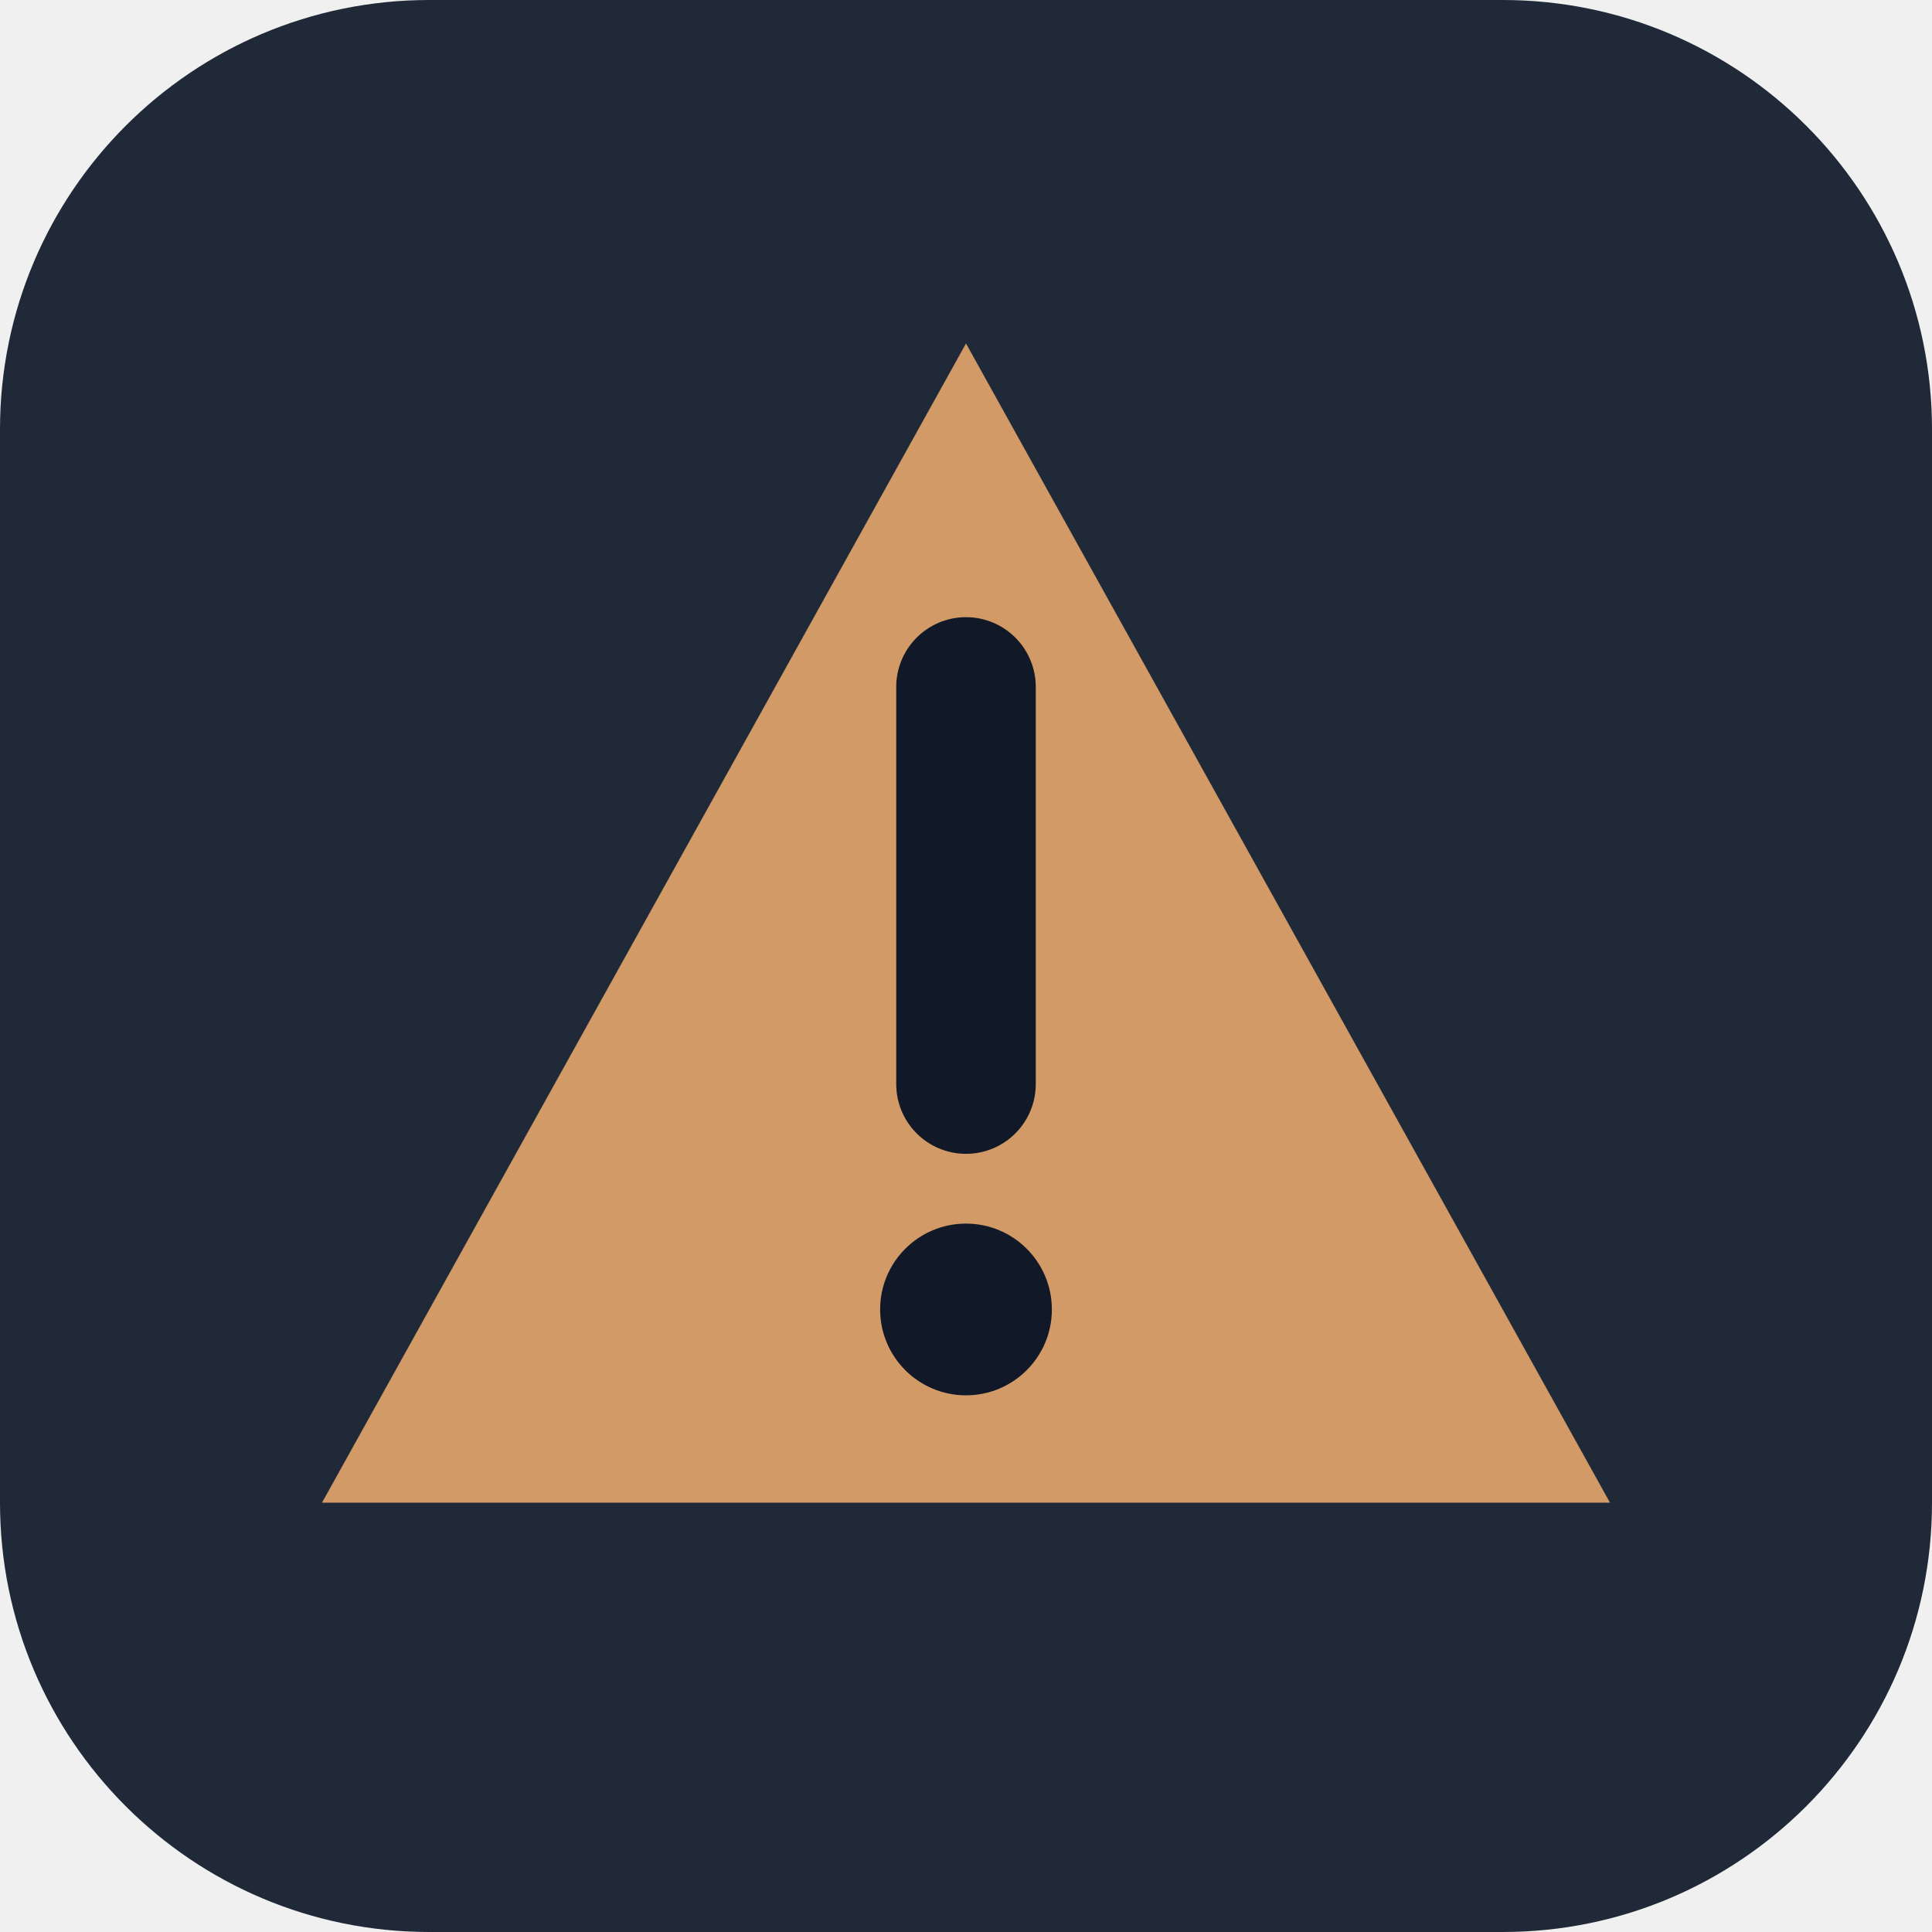
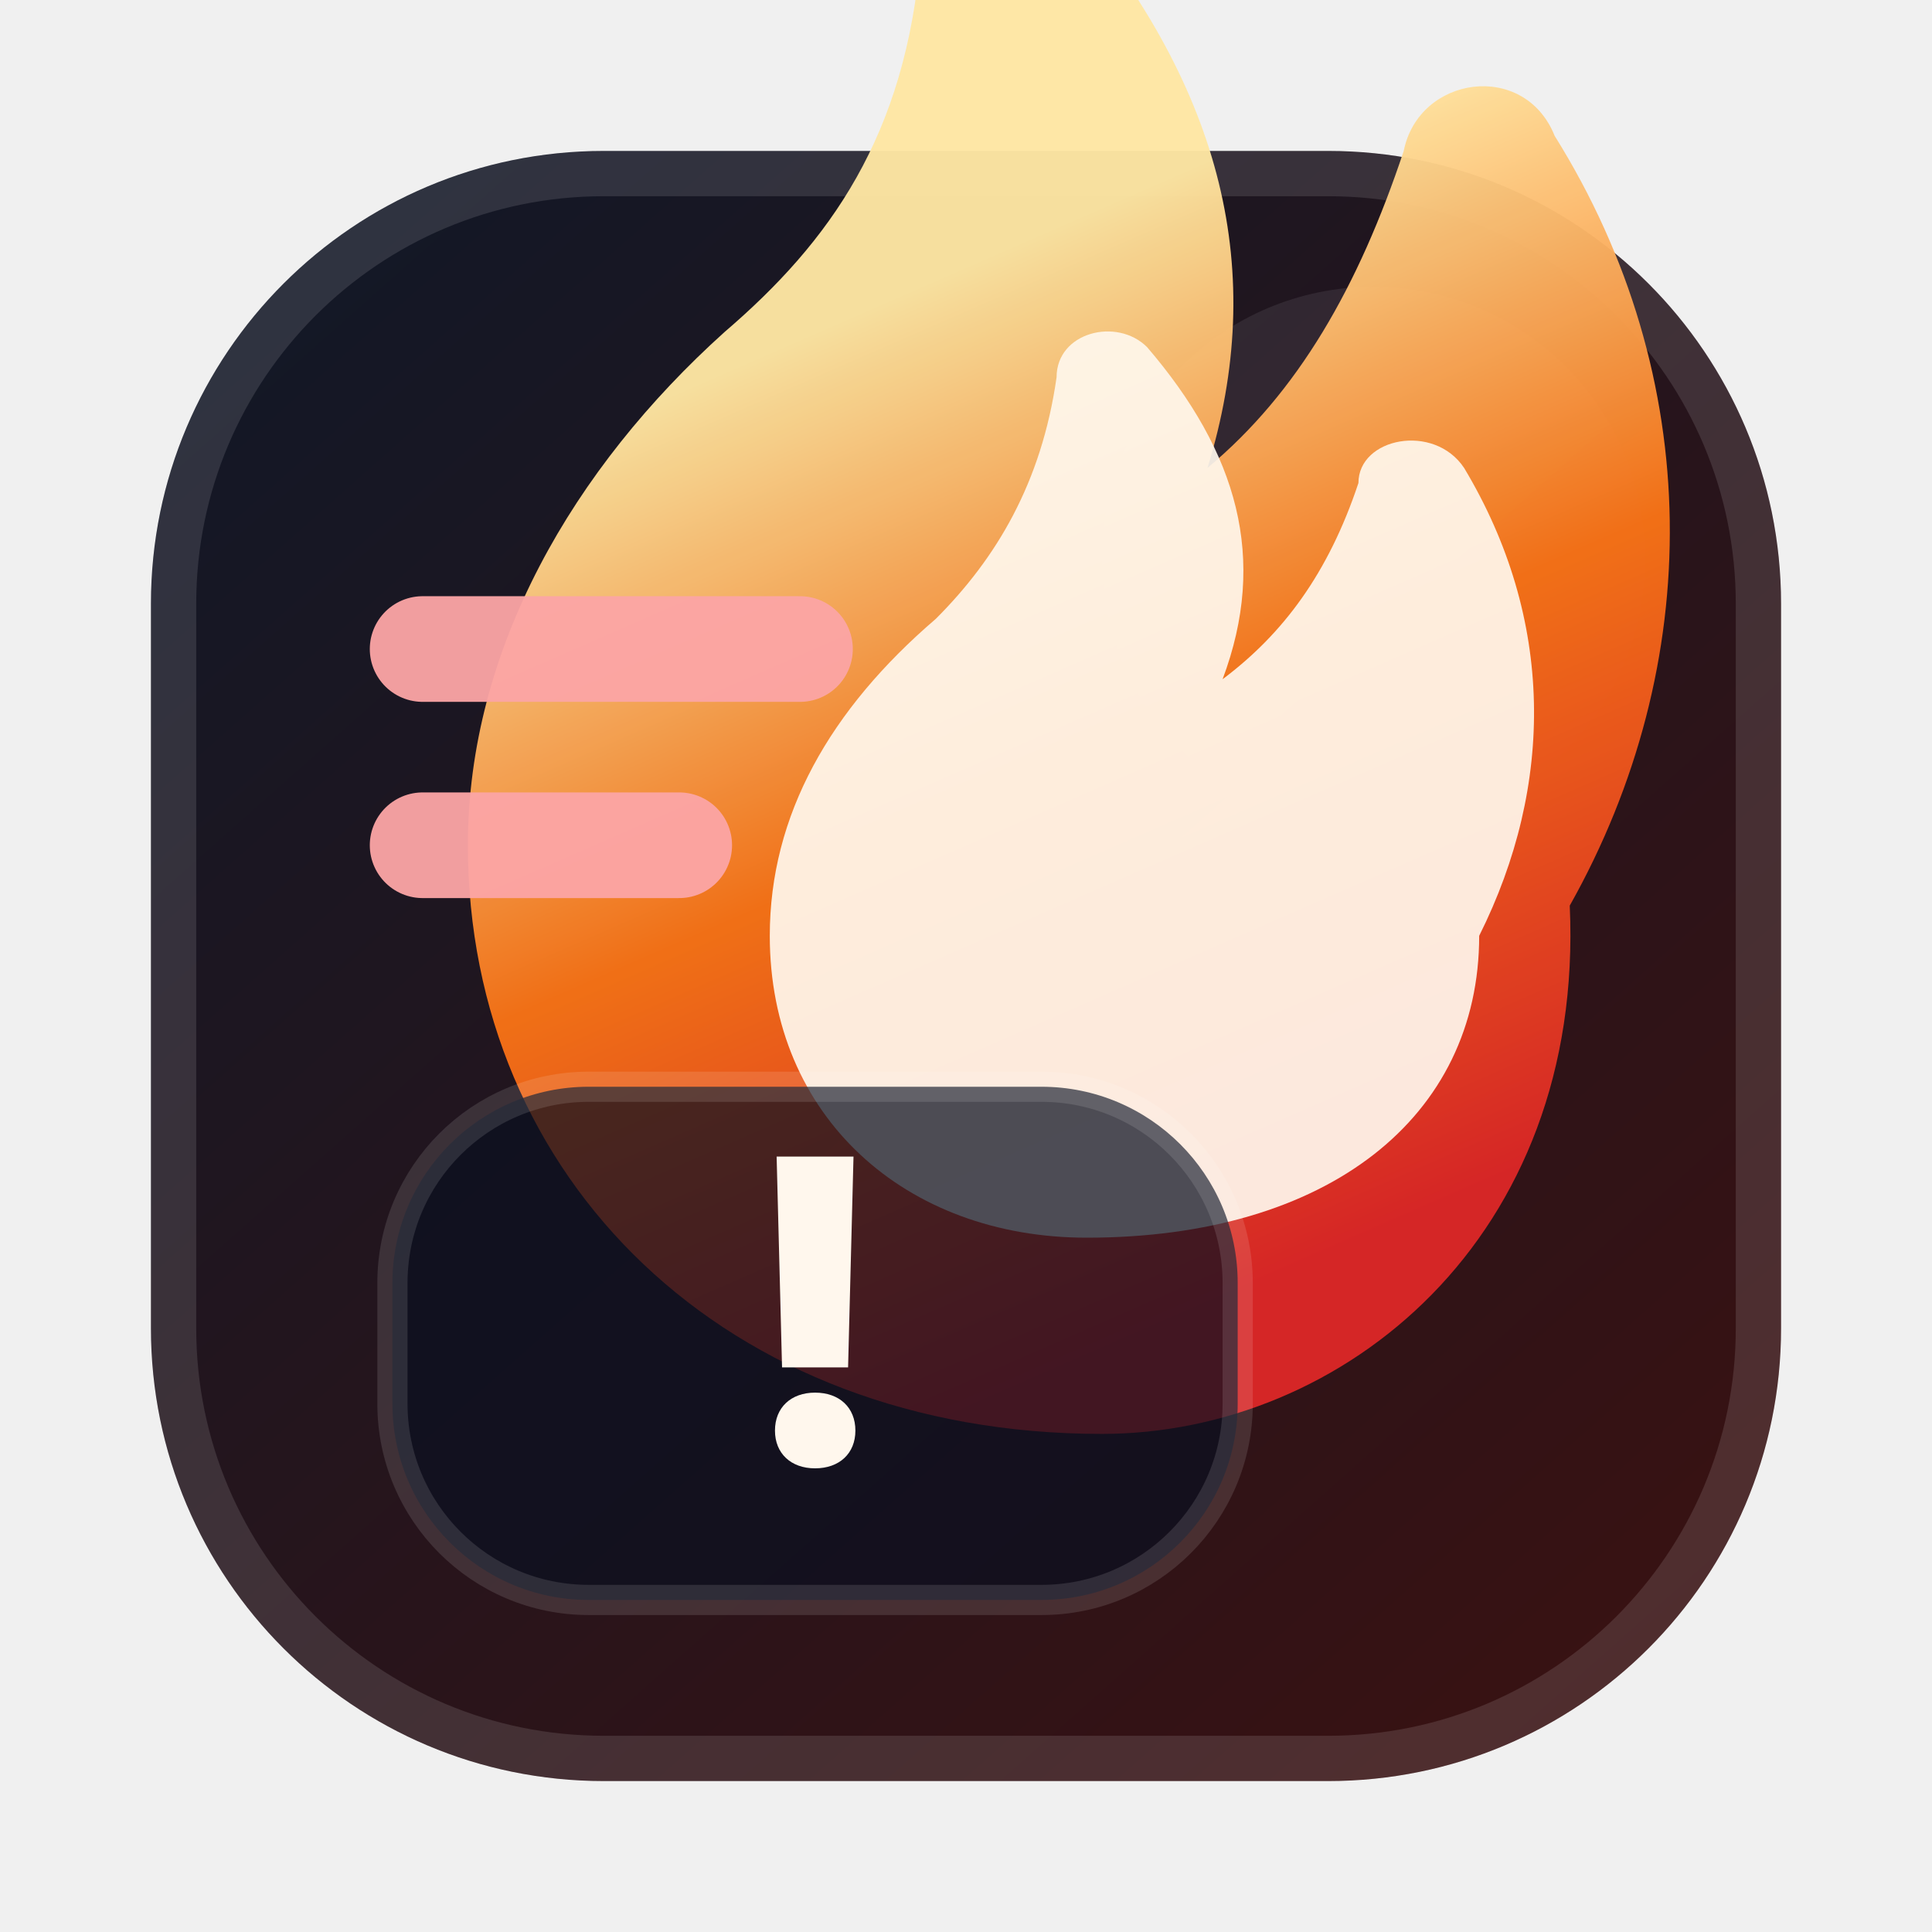
- <svg xmlns="http://www.w3.org/2000/svg" width="18" height="18" viewBox="0 0 18 18">
-   <rect width="18" height="18" rx="4" fill="#1F2937" />
-   <path d="M9 3.2 15 14H3z" fill="#D19A66" />
-   <path d="M9 6.4v3.7" stroke="#111827" stroke-width="1.3" stroke-linecap="round" />
-   <circle cx="9" cy="12.2" r=".8" fill="#111827" />
+ <svg xmlns="http://www.w3.org/2000/svg" width="128" height="128" viewBox="0 0 128 128" fill="none">
+   <defs>
+     <linearGradient id="bg" x1="18" y1="12" x2="112" y2="118" gradientUnits="userSpaceOnUse">
+       <stop stop-color="#111827" />
+       <stop offset="1" stop-color="#3B1111" />
+     </linearGradient>
+     <linearGradient id="flame" x1="54" y1="22" x2="82" y2="86" gradientUnits="userSpaceOnUse">
+       <stop stop-color="#FFE7A3" />
+       <stop offset="0.48" stop-color="#F97316" />
+       <stop offset="1" stop-color="#DC2626" />
+     </linearGradient>
+   </defs>
+   <rect x="10" y="10" width="108" height="108" rx="30" fill="url(#bg)" />
+   <rect x="11.5" y="11.5" width="105" height="105" rx="28.5" stroke="#FFFFFF" stroke-opacity="0.12" stroke-width="3" />
+   <circle cx="91" cy="37" r="18" fill="#FFFFFF" fill-opacity="0.08" />
+   <path d="M73 95c-25 0-42-17-42-39 0-13 7-25 17-34 7-6 12-13 13-25 0-5 7-7 10-3 10 12 13 24 9 37 6-5 10-12 13-21 1-5 8-6 10-1 10 16 10 35 1 51 1 22-15 35-31 35Z" fill="url(#flame)" opacity="0.96" />
+   <path d="M72 82c-12 0-21-8-21-20 0-8 4-15 11-21 4-4 7-9 8-16 0-3 4-4 6-2 6 7 8 14 5 22 4-3 7-7 9-13 0-3 5-4 7-1 6 10 6 21 1 31 0 12-10 20-26 20Z" fill="#FFF7ED" opacity="0.92" />
+   <rect x="26" y="72" width="56" height="34" rx="13" fill="#0B1020" fill-opacity="0.72" stroke="#FFFFFF" stroke-opacity="0.12" stroke-width="2" />
+   <text x="54" y="97" text-anchor="middle" font-family="Inter, SF Pro Display, Arial, sans-serif" font-size="28" font-weight="800" fill="#FFF7ED">!</text>
+   <path d="M28 43h25M28 56h17" stroke="#FCA5A5" stroke-width="7" stroke-linecap="round" opacity="0.95" />
</svg>
